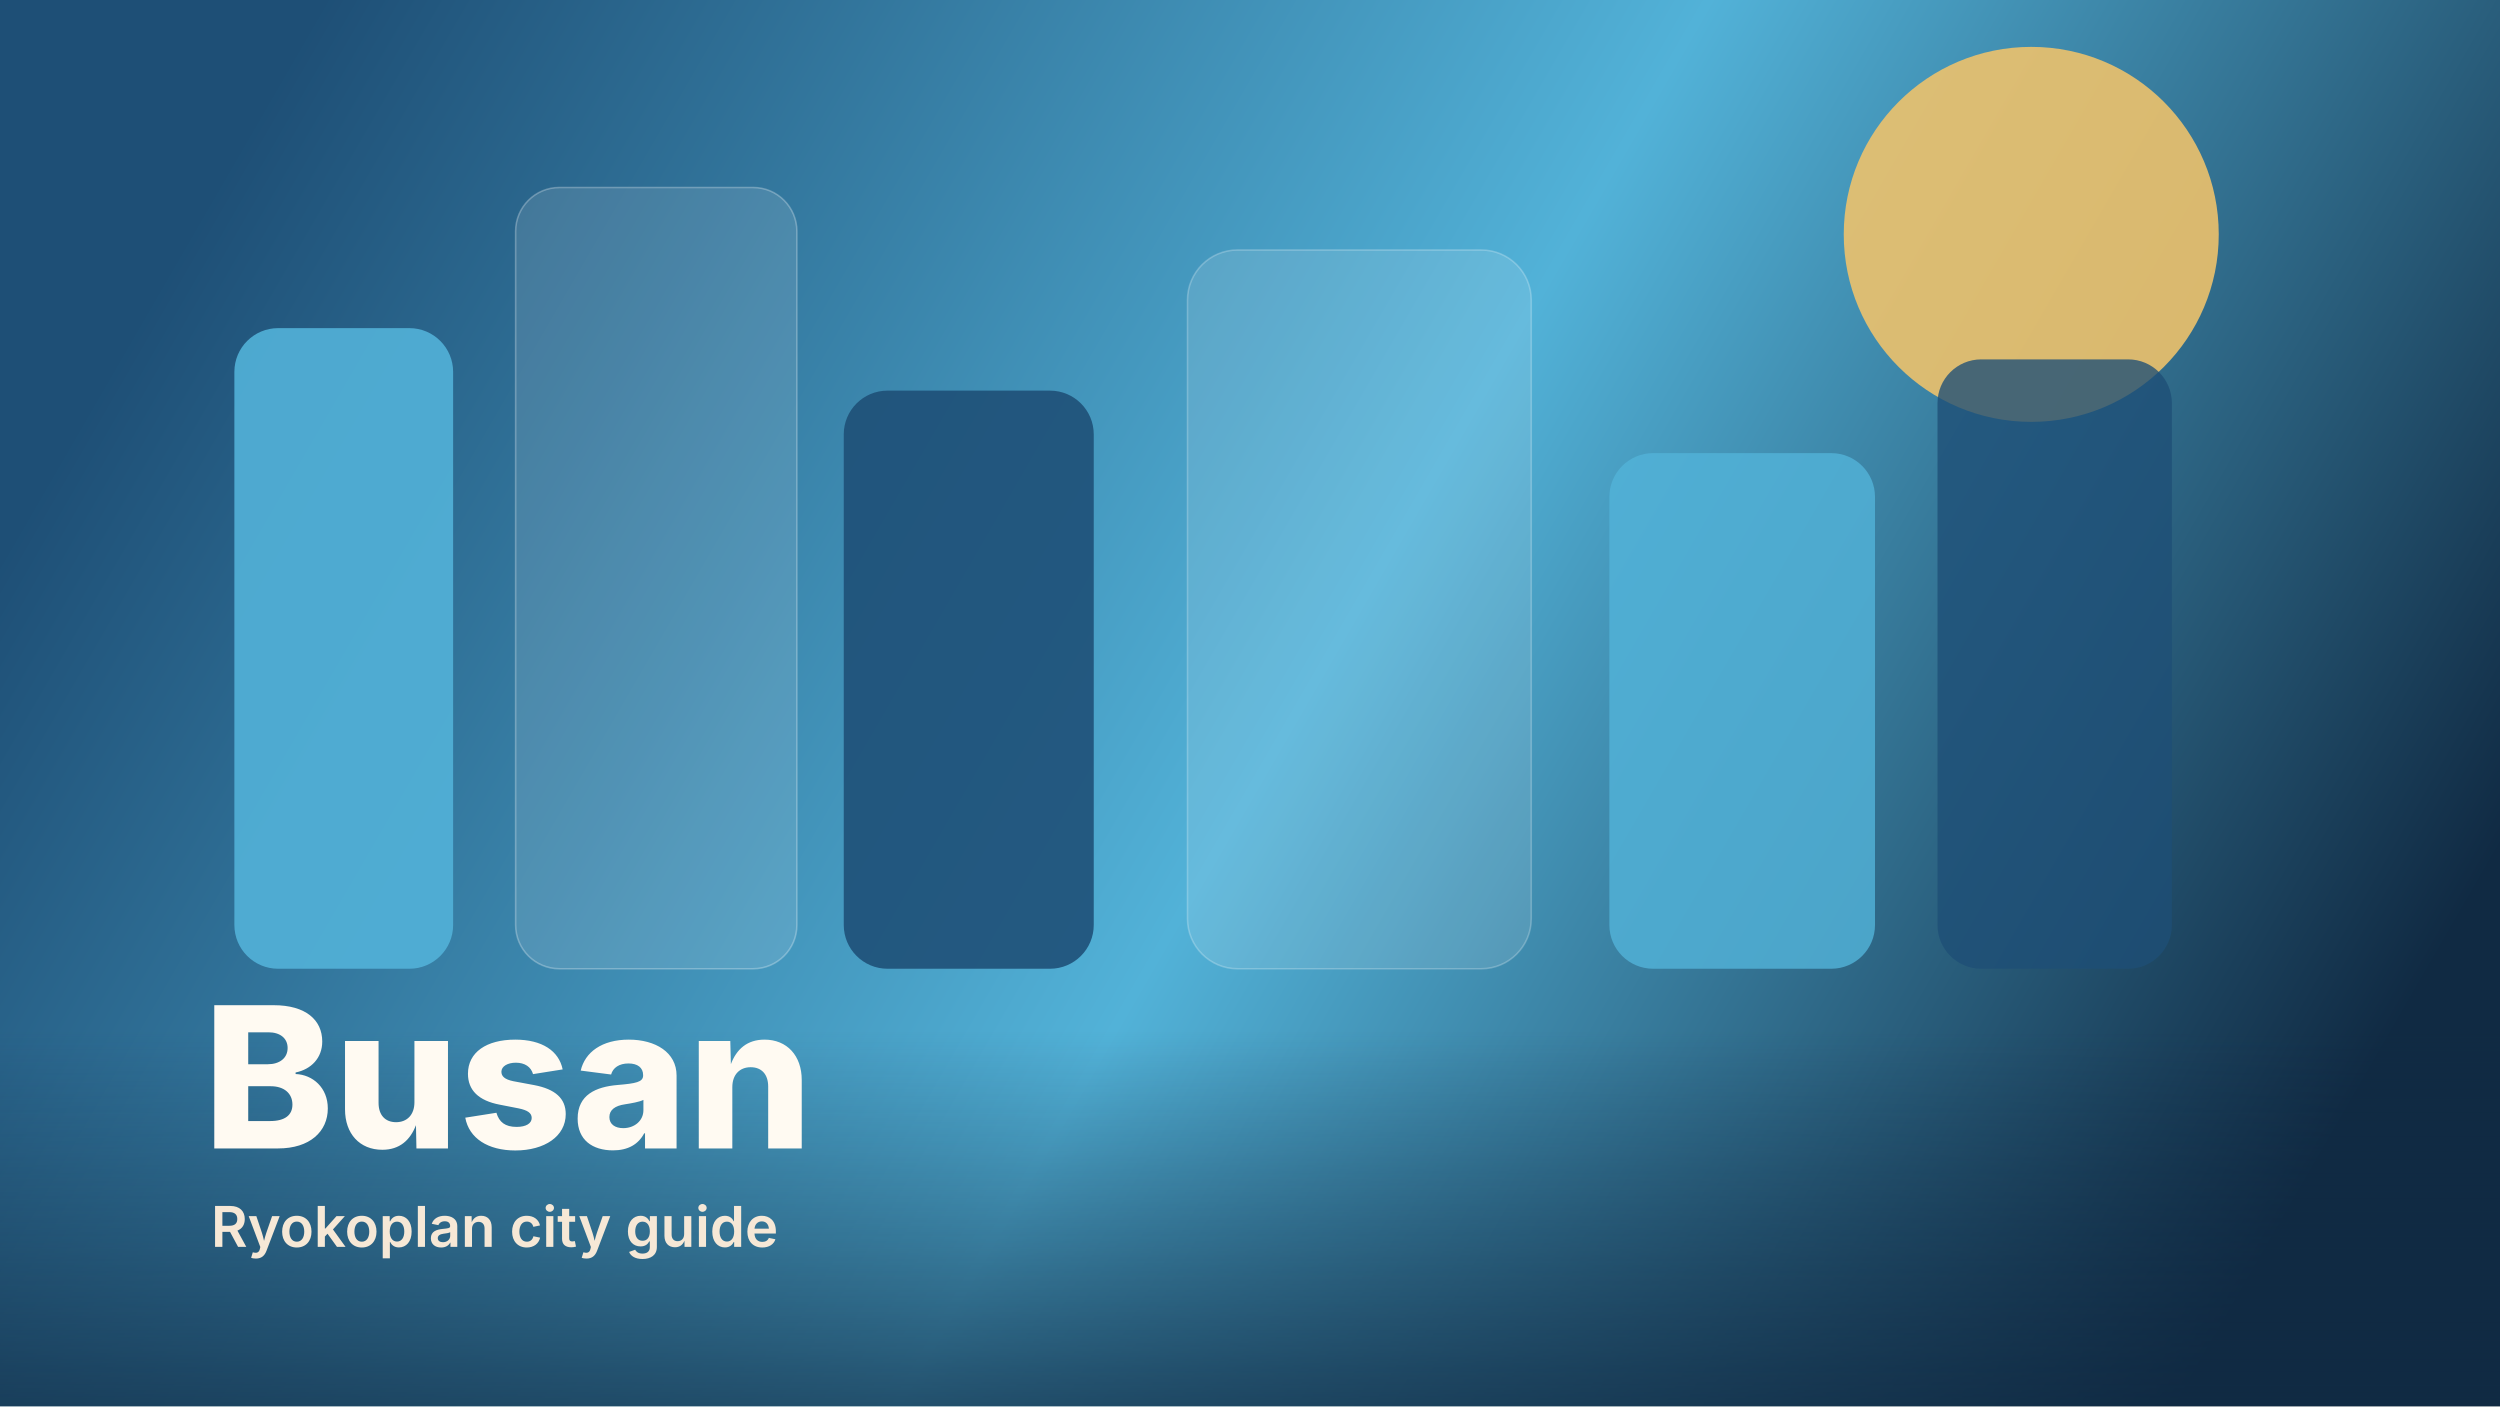
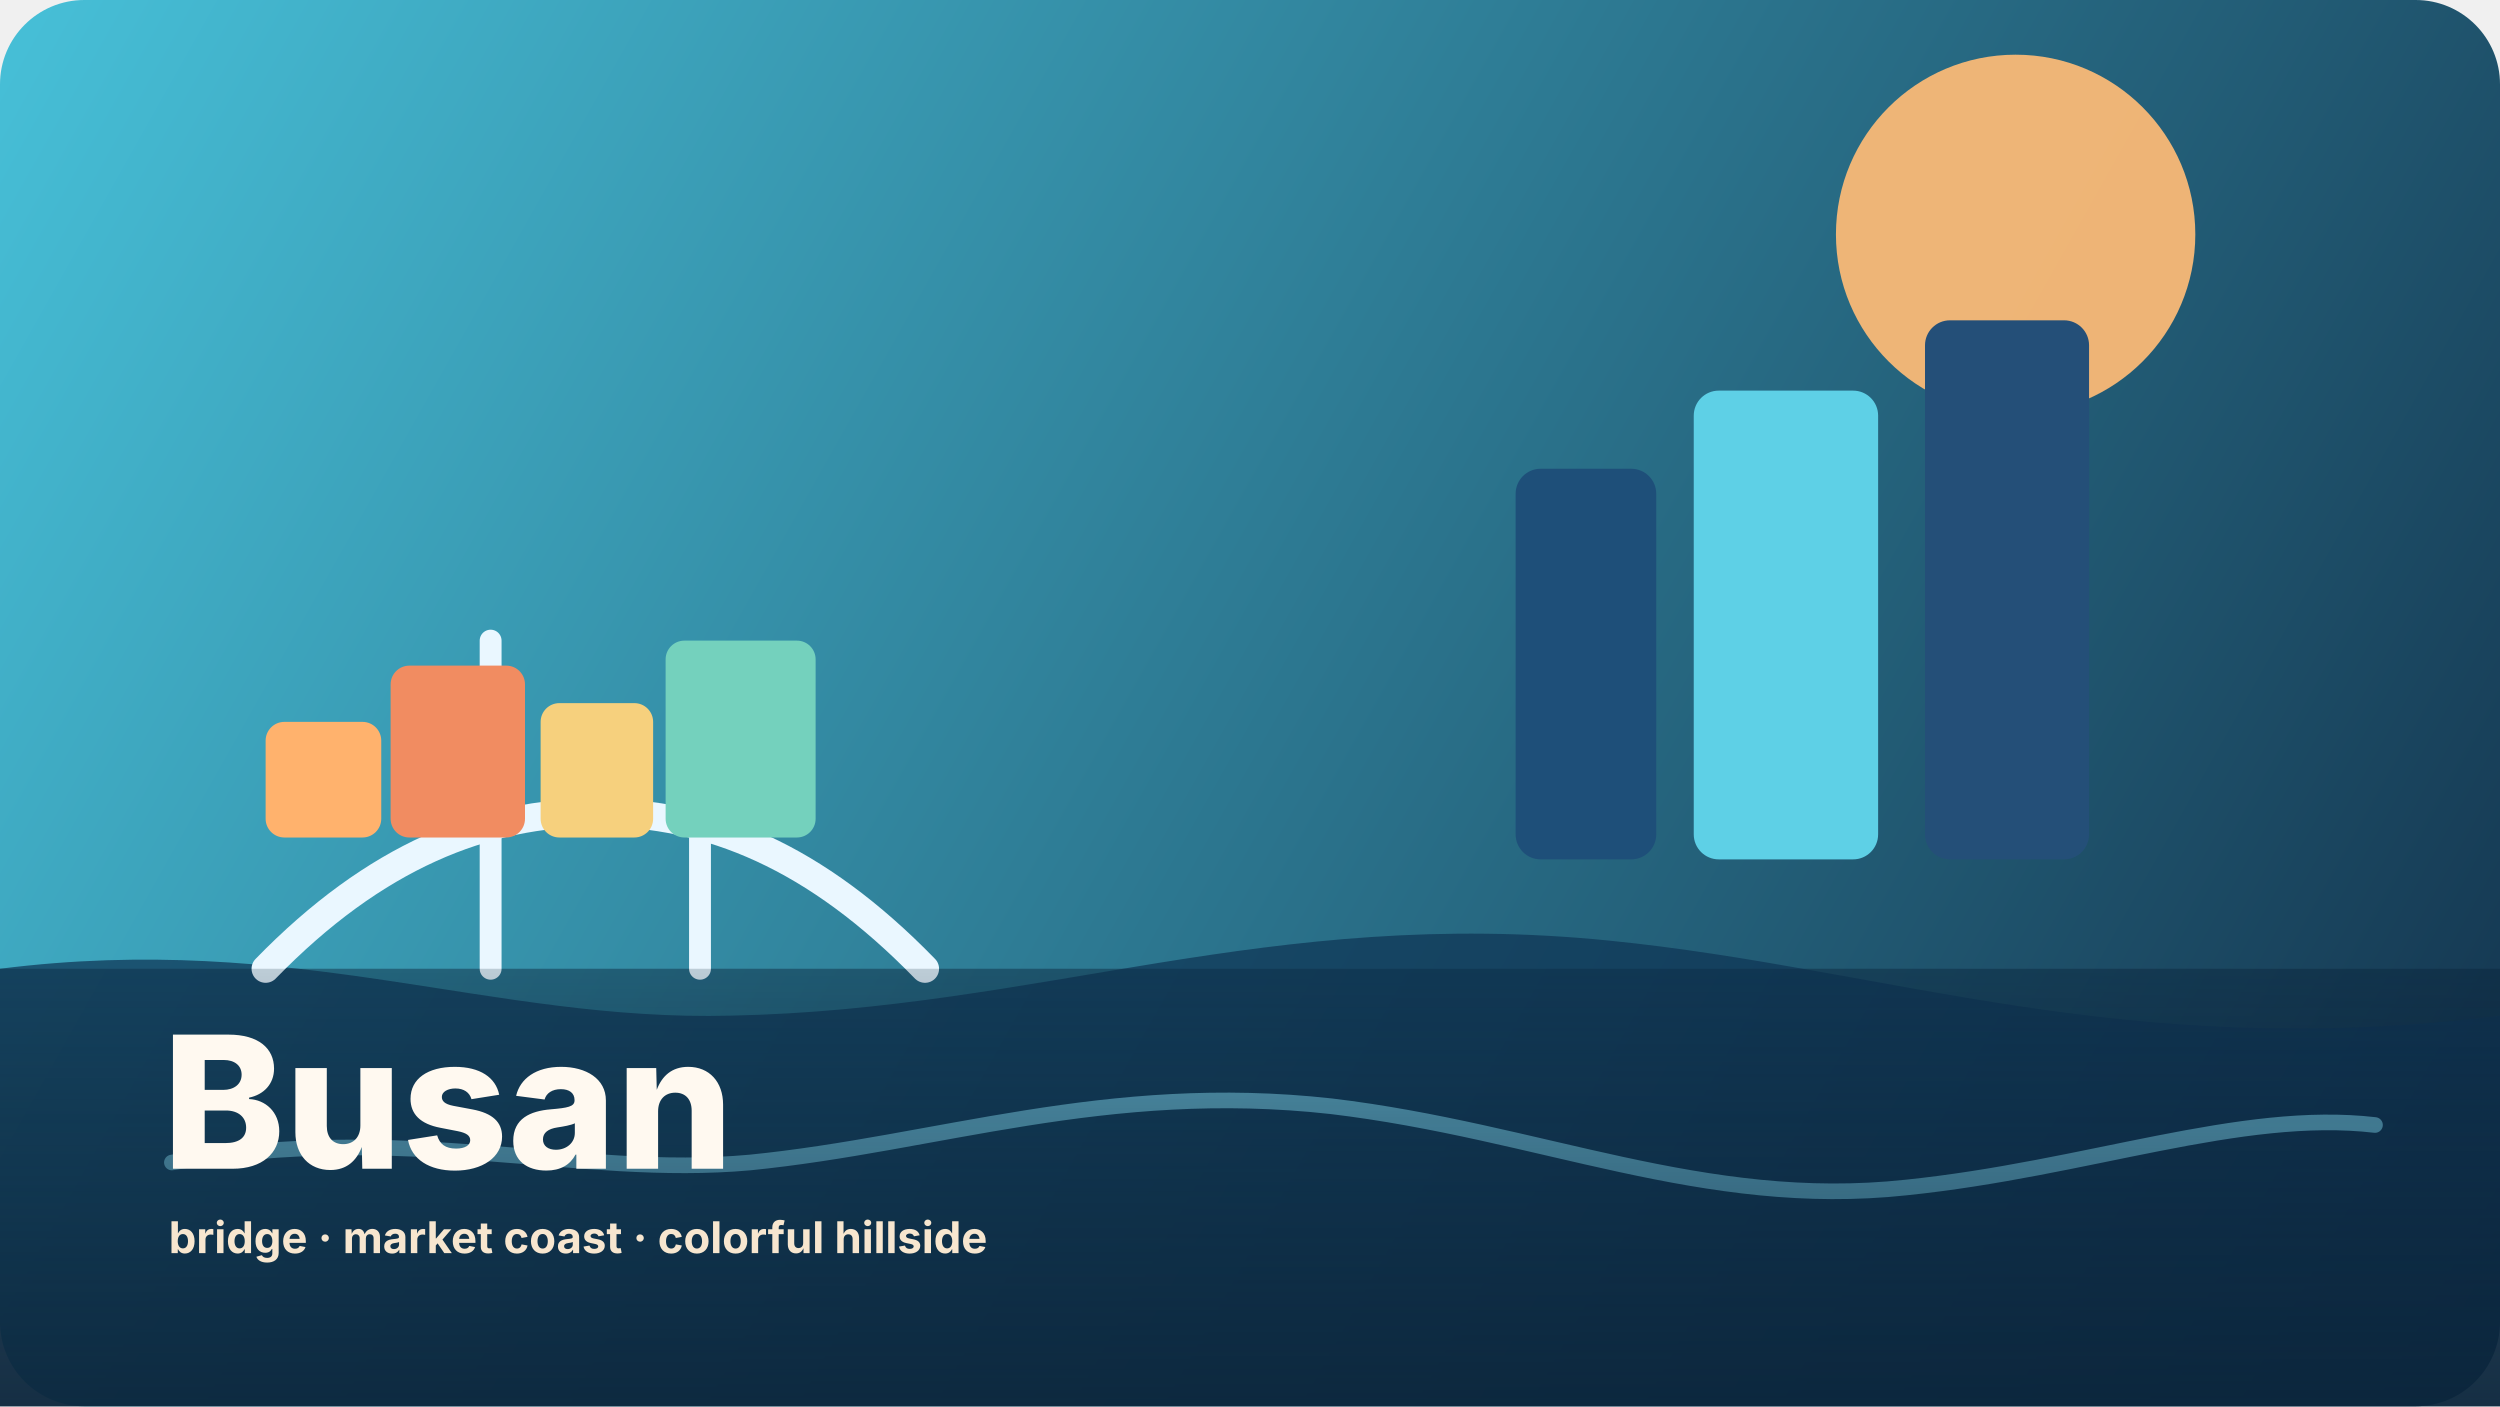
<svg xmlns="http://www.w3.org/2000/svg" viewBox="0 0 1600 900" fill="none">
-   <rect width="1600" height="900" rx="48" fill="#F6F0E7" />
-   <rect width="1600" height="900" fill="url(#g)" />
-   <circle cx="1300" cy="150" r="120" fill="#F1C36B" fill-opacity=".88" />
-   <rect x="150" y="210" width="140" height="410" rx="28" fill="#52B2D8" fill-opacity=".9" />
-   <rect x="330" y="120" width="180" height="500" rx="28" fill="#ffffff" fill-opacity=".12" stroke="#ffffff" stroke-opacity=".28" />
-   <rect x="540" y="250" width="160" height="370" rx="28" fill="#1E4F76" fill-opacity=".88" />
-   <rect x="760" y="160" width="220" height="460" rx="32" fill="#ffffff" fill-opacity=".12" stroke="#ffffff" stroke-opacity=".24" />
-   <rect x="1030" y="290" width="170" height="330" rx="28" fill="#52B2D8" fill-opacity=".82" />
-   <rect x="1240" y="230" width="150" height="390" rx="28" fill="#1E4F76" fill-opacity=".78" />
-   <rect x="0" y="660" width="1600" height="240" fill="url(#fade)" />
-   <text x="130" y="735" fill="#fffaf2" font-size="126" font-family="Inter, Arial, sans-serif" font-weight="800">Busan</text>
-   <text x="135" y="798" fill="#F6E8D6" font-size="36" font-family="Inter, Arial, sans-serif" font-weight="600">Ryokoplan city guide</text>
  <defs>
-     <linearGradient id="g" x1="160" y1="80" x2="1440" y2="820" gradientUnits="userSpaceOnUse">
-       <stop stop-color="#1E4F76" />
-       <stop offset=".52" stop-color="#52B2D8" />
-       <stop offset="1" stop-color="#102A43" />
+     <linearGradient id="sky" x1="0" y1="0" x2="1600" y2="900" gradientUnits="userSpaceOnUse">
+       <stop stop-color="#47C0D8" />
+       <stop offset="1" stop-color="#12304A" />
    </linearGradient>
-     <linearGradient id="fade" x1="800" y1="660" x2="800" y2="900" gradientUnits="userSpaceOnUse">
-       <stop stop-color="#102A43" stop-opacity="0" />
-       <stop offset="1" stop-color="#102A43" stop-opacity=".72" />
+     <linearGradient id="fade" x1="0" y1="520" x2="0" y2="900" gradientUnits="userSpaceOnUse">
+       <stop stop-color="#0B2236" stop-opacity="0" />
+       <stop offset="1" stop-color="#0B2236" stop-opacity=".76" />
    </linearGradient>
  </defs>
+   <rect width="1600" height="900" rx="54" fill="url(#sky)" />
+   <circle cx="1290" cy="150" r="115" fill="#FFBC77" fill-opacity=".92" />
+   <rect x="0" y="620" width="1600" height="280" fill="#0B2740" fill-opacity=".32" />
+   <path d="M0 620C190 596 314 654 468 650C666 646 812 580 1030 602C1210 620 1360 680 1600 650V900H0V620Z" fill="#0F3555" fill-opacity=".72" />
+   <path d="M170 620C240 548 310 520 382 520C454 520 522 548 592 620" stroke="#EAF7FF" stroke-width="18" stroke-linecap="round" />
+   <path d="M314 620V410" stroke="#EAF7FF" stroke-width="14" stroke-linecap="round" />
+   <path d="M448 620V438" stroke="#EAF7FF" stroke-width="14" stroke-linecap="round" />
+   <path d="M110 744C260 718 370 754 480 744C600 732 708 692 852 708C986 724 1090 774 1220 760C1336 748 1434 710 1520 720" stroke="#89E7FF" stroke-opacity=".7" stroke-width="10" stroke-linecap="round" />
+   <rect x="970" y="300" width="90" height="250" rx="16" fill="#1E4F79" />
+   <rect x="1084" y="250" width="118" height="300" rx="16" fill="#5ED0E6" />
+   <rect x="1232" y="205" width="105" height="345" rx="16" fill="#244F78" />
+   <rect x="170" y="462" width="74" height="74" rx="12" fill="#FFB26D" />
+   <rect x="250" y="426" width="86" height="110" rx="12" fill="#F18C61" />
+   <rect x="346" y="450" width="72" height="86" rx="12" fill="#F6D07D" />
+   <rect x="426" y="410" width="96" height="126" rx="12" fill="#74D1BD" />
+   <rect y="620" width="1600" height="280" fill="url(#fade)" />
+   <text x="104" y="748" fill="#FFF9F0" font-size="118" font-family="Inter, Arial, sans-serif" font-weight="800">Busan</text>
+   <text x="108" y="802" fill="#F7E6CF" font-size="28" font-family="Inter, Arial, sans-serif" font-weight="700">bridge · market coast · colorful hillside</text>
</svg>
